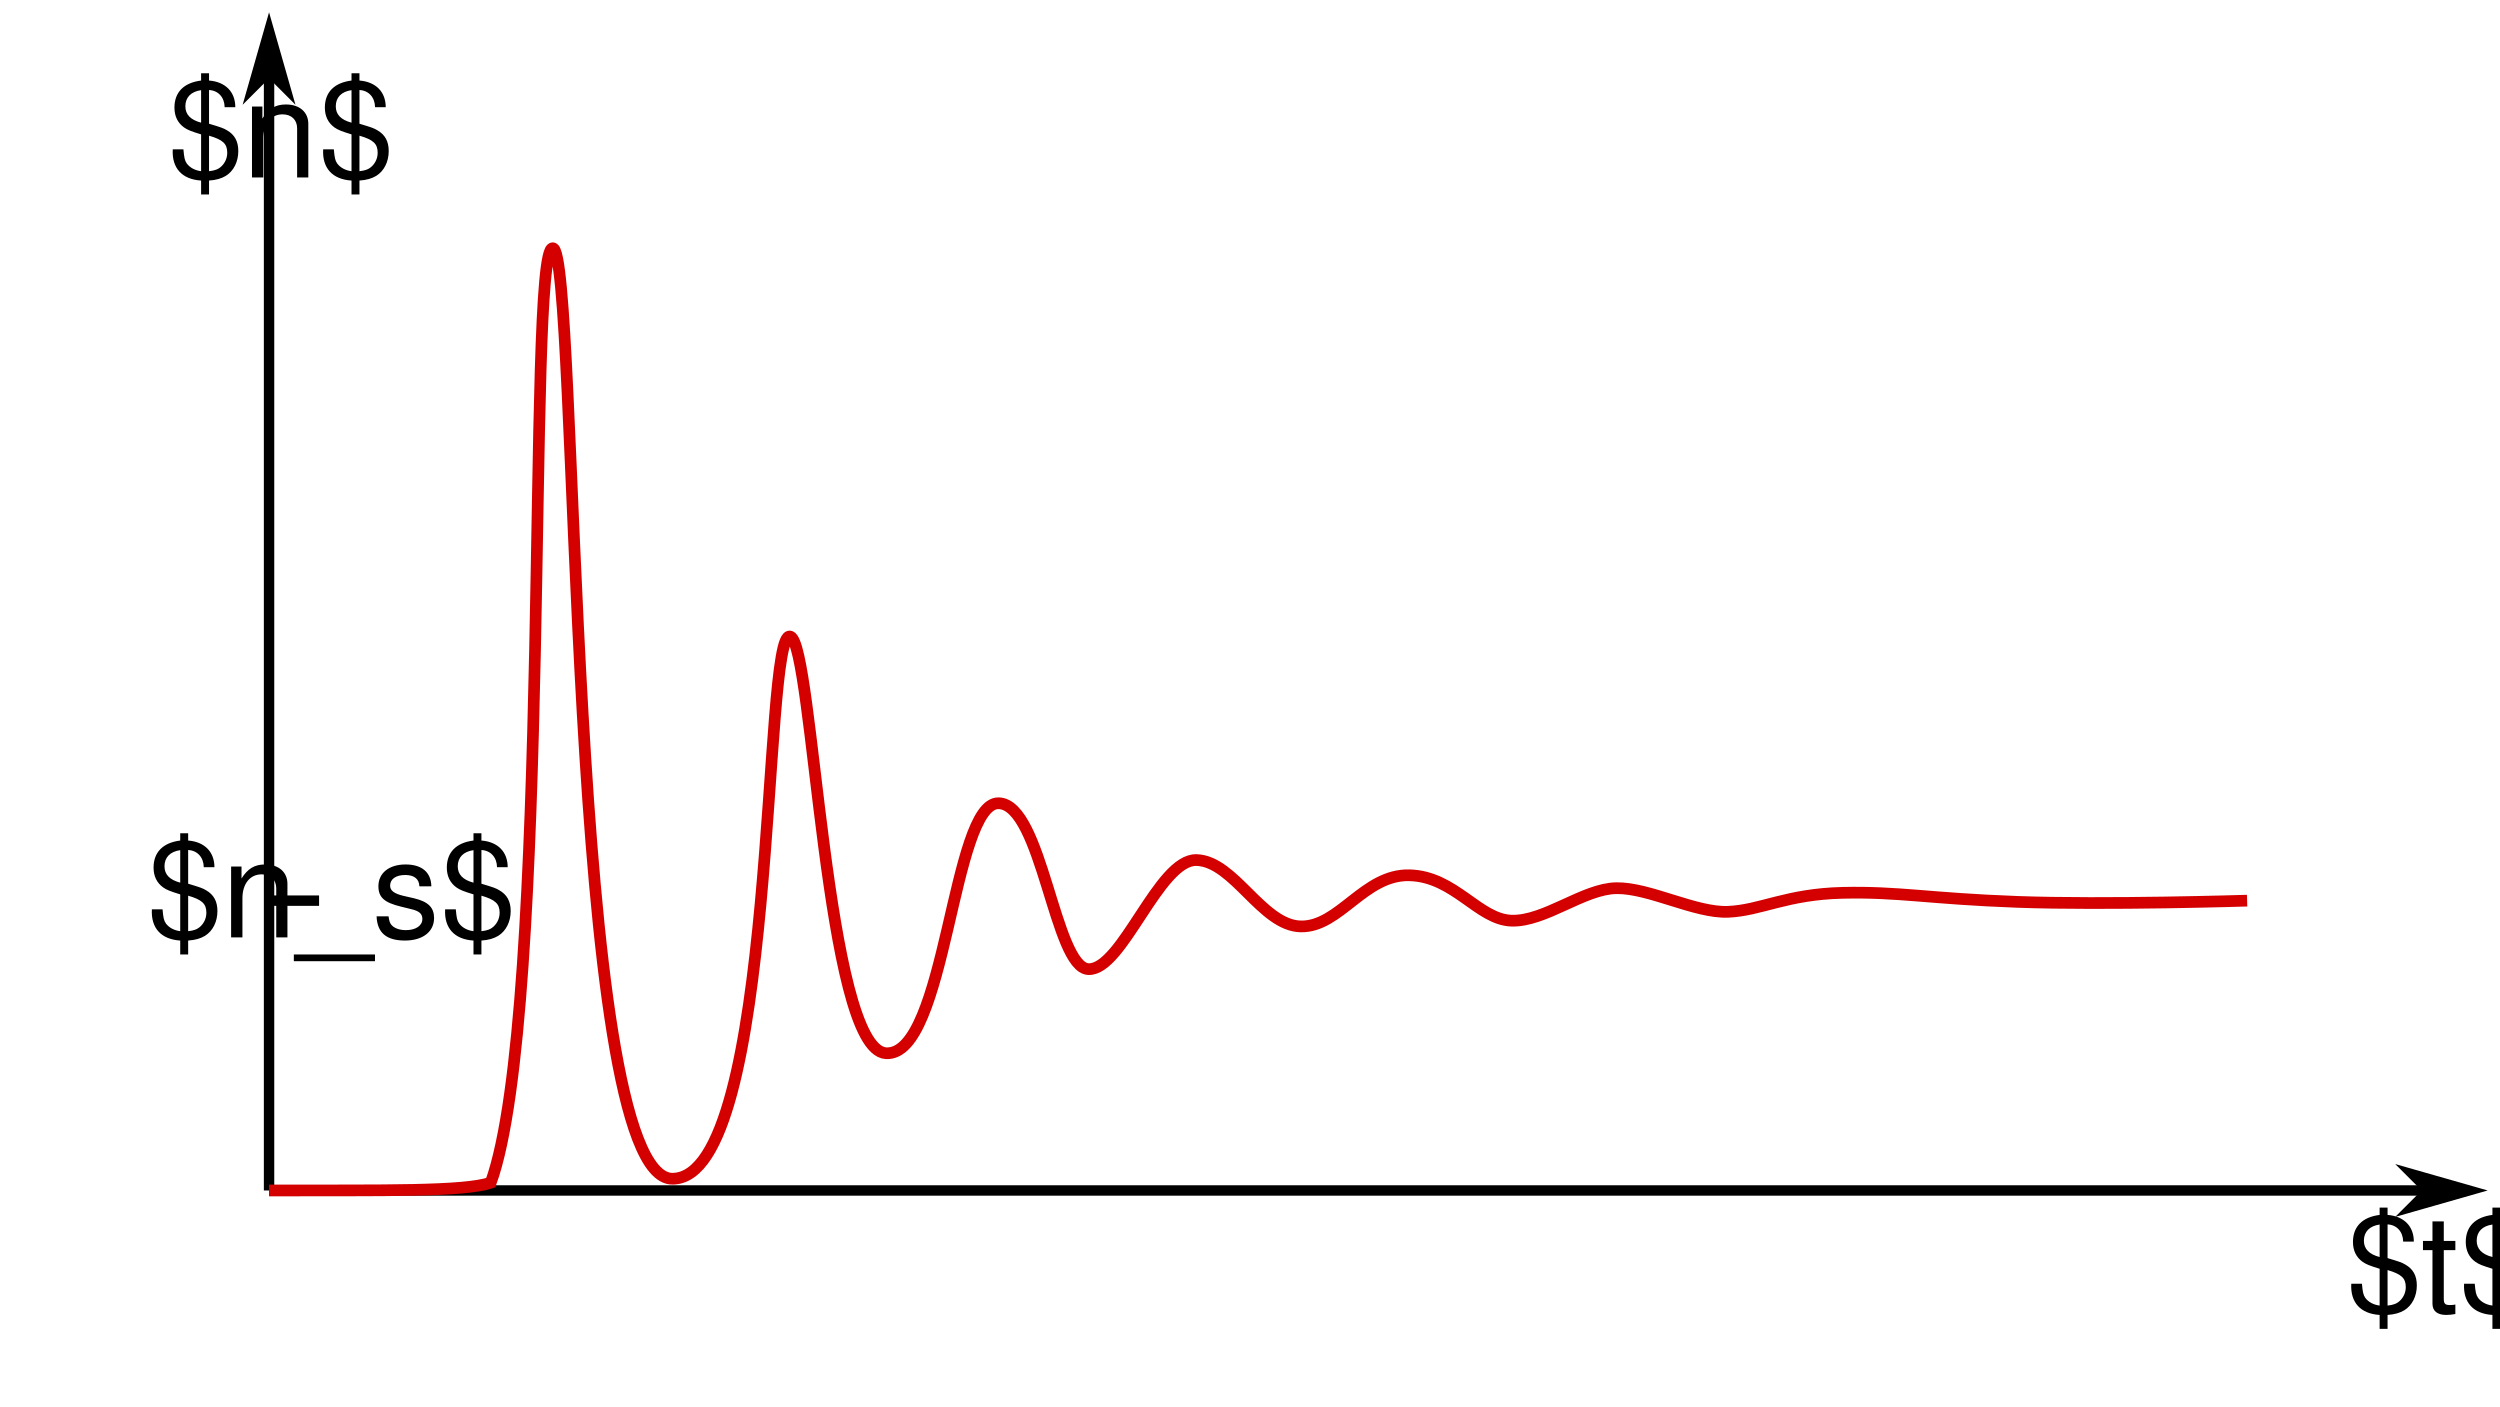
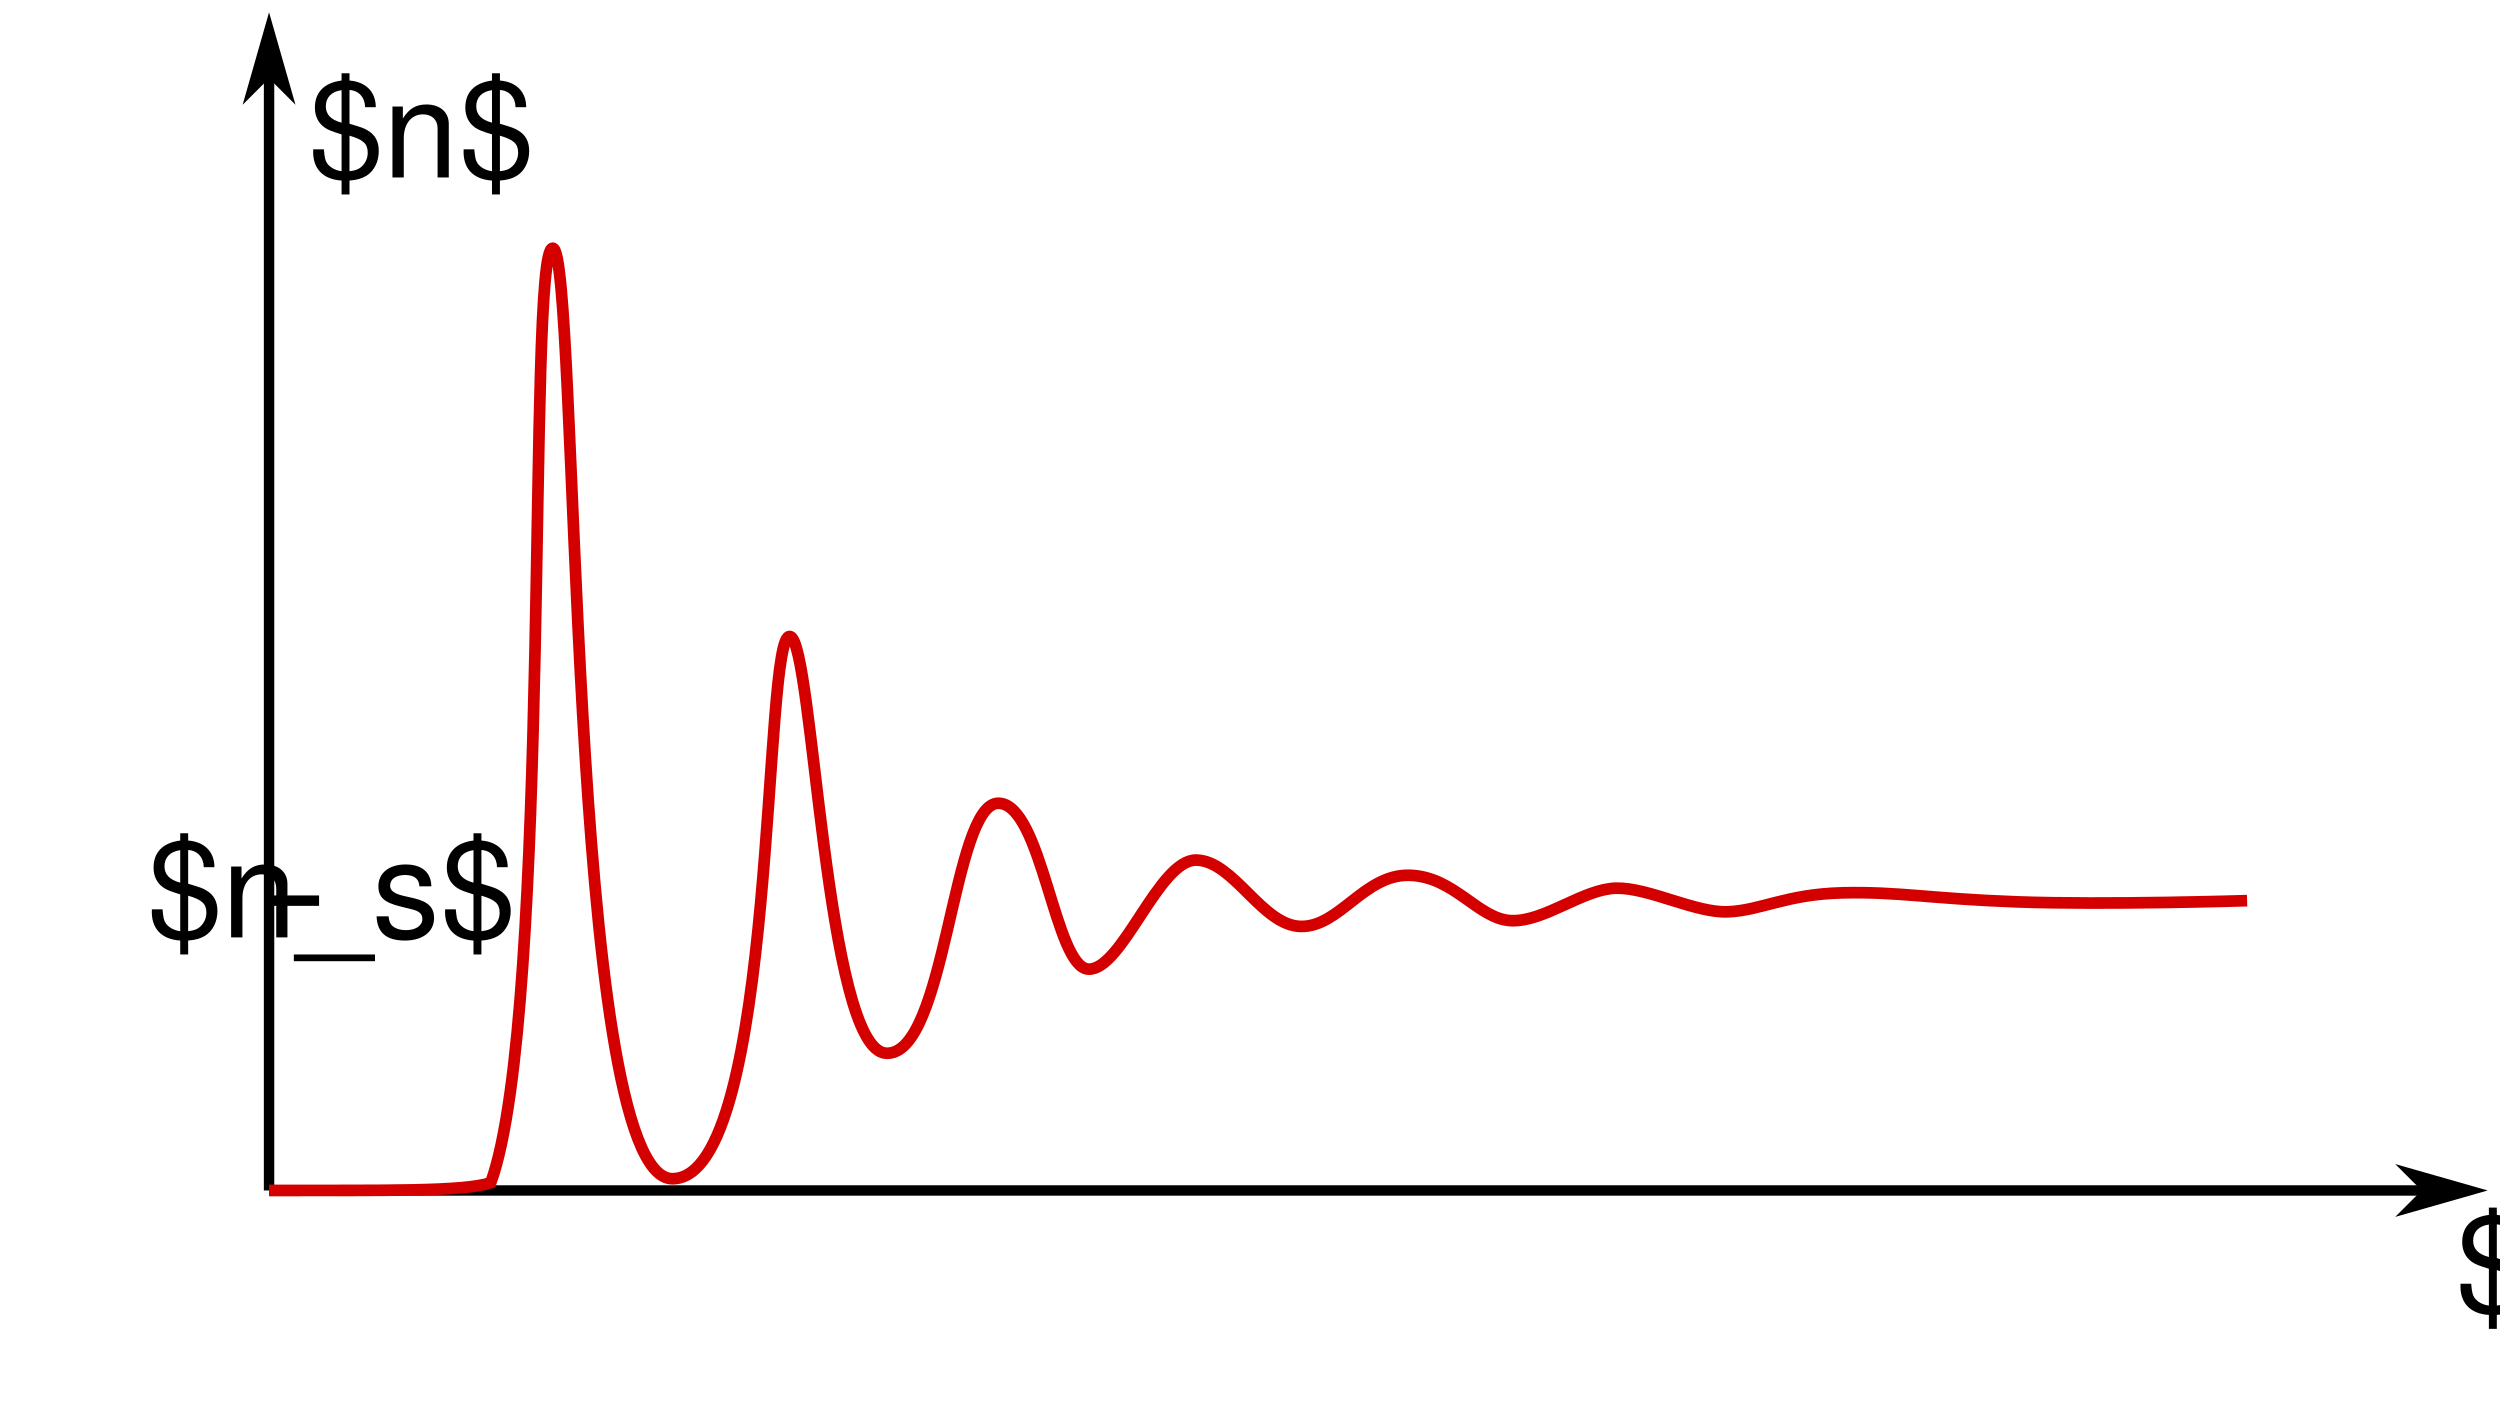
<svg xmlns="http://www.w3.org/2000/svg" width="84.761mm" height="47.7mm" viewBox="0 0 300.333 169.016" id="svg2" version="1.1">
  <defs id="defs4">
    <marker orient="auto" refY="0" refX="0" id="marker5248" style="overflow:visible">
      <path id="path5250" d="M 0,0 5,-5 -12.5,0 5,5 Z" style="fill:#000000;fill-opacity:1;fill-rule:evenodd;stroke:#000000;stroke-width:1pt;stroke-opacity:1" transform="matrix(-0.4,0,0,-0.4,-4,0)" />
    </marker>
    <marker orient="auto" refY="0" refX="0" id="Arrow1Mend" style="overflow:visible">
      <path id="path4255" d="M 0,0 5,-5 -12.5,0 5,5 Z" style="fill:#d99238;fill-opacity:1;fill-rule:evenodd;stroke:#d99238;stroke-width:1pt;stroke-opacity:1" transform="matrix(-0.4,0,0,-0.4,-4,0)" />
    </marker>
    <marker orient="auto" refY="0" refX="0" id="Arrow1Send" style="overflow:visible">
      <path id="path4178" d="M 0,0 5,-5 -12.5,0 5,5 Z" style="fill:#d40000;fill-opacity:1;fill-rule:evenodd;stroke:#d40000;stroke-width:1pt;stroke-opacity:1" transform="matrix(-0.2,0,0,-0.2,-1.2,0)" />
    </marker>
    <marker orient="auto" refY="0" refX="0" id="Arrow1Mend-5" style="overflow:visible">
      <path id="path4255-6" d="M 0,0 5,-5 -12.5,0 5,5 Z" style="fill:#d99238;fill-opacity:1;fill-rule:evenodd;stroke:#d99238;stroke-width:1pt;stroke-opacity:1" transform="matrix(-0.4,0,0,-0.4,-4,0)" />
    </marker>
    <marker orient="auto" refY="0" refX="0" id="Arrow1Mend-9" style="overflow:visible">
      <path id="path4255-1" d="M 0,0 5,-5 -12.5,0 5,5 Z" style="fill:#d99238;fill-opacity:1;fill-rule:evenodd;stroke:#d99238;stroke-width:1pt;stroke-opacity:1" transform="matrix(-0.4,0,0,-0.4,-4,0)" />
    </marker>
    <marker orient="auto" refY="0" refX="0" id="Arrow1Mend-5-2" style="overflow:visible">
      <path id="path4255-6-7" d="M 0,0 5,-5 -12.5,0 5,5 Z" style="fill:#d99238;fill-opacity:1;fill-rule:evenodd;stroke:#d99238;stroke-width:1pt;stroke-opacity:1" transform="matrix(-0.4,0,0,-0.4,-4,0)" />
    </marker>
    <marker orient="auto" refY="0" refX="0" id="Arrow1Mend-9-3" style="overflow:visible">
      <path id="path4255-1-6" d="M 0,0 5,-5 -12.5,0 5,5 Z" style="fill:#d99238;fill-opacity:1;fill-rule:evenodd;stroke:#d99238;stroke-width:1pt;stroke-opacity:1" transform="matrix(-0.4,0,0,-0.4,-4,0)" />
    </marker>
    <marker orient="auto" refY="0" refX="0" id="Arrow1Mend-5-2-0" style="overflow:visible">
      <path id="path4255-6-7-6" d="M 0,0 5,-5 -12.5,0 5,5 Z" style="fill:#d99238;fill-opacity:1;fill-rule:evenodd;stroke:#d99238;stroke-width:1pt;stroke-opacity:1" transform="matrix(-0.4,0,0,-0.4,-4,0)" />
    </marker>
    <marker orient="auto" refY="0" refX="0" id="Arrow1Mend-1" style="overflow:visible">
      <path id="path4255-8" d="M 0,0 5,-5 -12.5,0 5,5 Z" style="fill:#d99238;fill-opacity:1;fill-rule:evenodd;stroke:#d99238;stroke-width:1pt;stroke-opacity:1" transform="matrix(-0.4,0,0,-0.4,-4,0)" />
    </marker>
    <marker orient="auto" refY="0" refX="0" id="Arrow1Mend-5-7" style="overflow:visible">
      <path id="path4255-6-9" d="M 0,0 5,-5 -12.5,0 5,5 Z" style="fill:#d99238;fill-opacity:1;fill-rule:evenodd;stroke:#d99238;stroke-width:1pt;stroke-opacity:1" transform="matrix(-0.4,0,0,-0.4,-4,0)" />
    </marker>
    <marker orient="auto" refY="0" refX="0" id="Arrow1Mend-9-2" style="overflow:visible">
      <path id="path4255-1-0" d="M 0,0 5,-5 -12.5,0 5,5 Z" style="fill:#d99238;fill-opacity:1;fill-rule:evenodd;stroke:#d99238;stroke-width:1pt;stroke-opacity:1" transform="matrix(-0.4,0,0,-0.4,-4,0)" />
    </marker>
    <marker orient="auto" refY="0" refX="0" id="Arrow1Mend-5-2-2" style="overflow:visible">
      <path id="path4255-6-7-3" d="M 0,0 5,-5 -12.5,0 5,5 Z" style="fill:#d99238;fill-opacity:1;fill-rule:evenodd;stroke:#d99238;stroke-width:1pt;stroke-opacity:1" transform="matrix(-0.4,0,0,-0.4,-4,0)" />
    </marker>
    <marker orient="auto" refY="0" refX="0" id="Arrow1Mend-9-3-7" style="overflow:visible">
      <path id="path4255-1-6-5" d="M 0,0 5,-5 -12.5,0 5,5 Z" style="fill:#d99238;fill-opacity:1;fill-rule:evenodd;stroke:#d99238;stroke-width:1pt;stroke-opacity:1" transform="matrix(-0.4,0,0,-0.4,-4,0)" />
    </marker>
    <marker orient="auto" refY="0" refX="0" id="Arrow1Mend-5-2-0-9" style="overflow:visible">
      <path id="path4255-6-7-6-2" d="M 0,0 5,-5 -12.5,0 5,5 Z" style="fill:#d99238;fill-opacity:1;fill-rule:evenodd;stroke:#d99238;stroke-width:1pt;stroke-opacity:1" transform="matrix(-0.4,0,0,-0.4,-4,0)" />
    </marker>
    <marker orient="auto" refY="0" refX="0" id="marker5248-3" style="overflow:visible">
      <path id="path5250-1" d="M 0,0 5,-5 -12.5,0 5,5 Z" style="fill:#000000;fill-opacity:1;fill-rule:evenodd;stroke:#000000;stroke-width:1pt;stroke-opacity:1" transform="matrix(-0.4,0,0,-0.4,-4,0)" />
    </marker>
  </defs>
  <g id="layer1" transform="translate(-55.73223,-142.4577)">
    <text xml:space="preserve" style="font-style:normal;font-variant:normal;font-weight:normal;font-stretch:normal;line-height:0%;font-family:'Nimbus Sans L';-inkscape-font-specification:Sans;letter-spacing:0px;word-spacing:0px;fill:#000000;fill-opacity:1;stroke:none;stroke-width:1px;stroke-linecap:butt;stroke-linejoin:miter;stroke-opacity:1" x="33.434" y="161.937" id="text5411">
      <tspan id="tspan5413" x="33.434" y="161.937" style="font-size:37.5px;line-height:1.25"> </tspan>
    </text>
    <g id="g1035">
      <path id="path5246" d="m 88.054,285.474 264.07,-10e-6" style="fill:none;fill-rule:evenodd;stroke:#000000;stroke-width:1.25;stroke-linecap:butt;stroke-linejoin:miter;stroke-miterlimit:4;stroke-dasharray:none;stroke-opacity:1;marker-end:url(#marker5248)" />
      <path id="path5246-9" d="m 88.054,285.474 1e-5,-139.075" style="fill:none;fill-rule:evenodd;stroke:#000000;stroke-width:1.25;stroke-linecap:butt;stroke-linejoin:miter;stroke-miterlimit:4;stroke-dasharray:none;stroke-opacity:1;marker-end:url(#marker5248-3)" />
      <path id="path142" d="m 88.054,285.474 c 13.916,-0.034 23.404,0.157 26.636,-0.932 7.4,-20.487 4.288,-112.2 7.441,-112.265 3.153,-0.065 1.642,111.803 14.384,111.786 12.742,-0.017 10.765,-66.266 14.163,-65.129 2.761,0.924 4.216,49.625 11.489,50.052 7.273,0.427 7.919,-30.17 13.544,-30.031 5.225,0.128 6.719,19.777 10.785,19.928 4.066,0.151 8.443,-13.228 12.975,-13.103 4.532,0.125 7.851,7.872 12.52,7.972 4.669,0.1 7.606,-6.282 13.061,-6.144 5.455,0.138 8.282,5.348 12.29,5.454 4.007,0.106 8.626,-3.844 12.577,-3.904 3.951,-0.059 9.475,2.998 13.404,2.839 3.928,-0.159 7.014,-2.127 13.778,-2.281 6.764,-0.154 10.321,0.697 20.939,1.086 10.618,0.389 27.643,-0.146 27.643,-0.146" style="fill:none;fill-rule:evenodd;stroke:#d40000;stroke-width:1.406;stroke-linecap:butt;stroke-linejoin:miter;stroke-miterlimit:4;stroke-dasharray:none;stroke-opacity:1" />
      <path id="path46" d="M 94.063,250.656 H 87.9" style="fill:none;fill-rule:evenodd;stroke:#000000;stroke-width:1.25;stroke-linecap:butt;stroke-linejoin:miter;stroke-miterlimit:4;stroke-dasharray:none;stroke-opacity:1" />
    </g>
-     <text xml:space="preserve" style="font-style:normal;font-variant:normal;font-weight:normal;font-stretch:normal;line-height:0%;font-family:'Nimbus Sans L';-inkscape-font-specification:Sans;letter-spacing:0px;word-spacing:0px;fill:#000000;fill-opacity:1;stroke:none;stroke-width:1px;stroke-linecap:butt;stroke-linejoin:miter;stroke-opacity:1" x="75.828" y="163.774" id="text6089">
-       <tspan id="tspan6091" x="75.828" y="163.774" style="font-size:16.25px;line-height:1.25">$n$</tspan>
+     <text xml:space="preserve" style="font-style:normal;font-variant:normal;font-weight:normal;font-stretch:normal;line-height:0%;font-family:'Nimbus Sans L';-inkscape-font-specification:Sans;letter-spacing:0px;word-spacing:0px;fill:#000000;fill-opacity:1;stroke:none;stroke-width:1px;stroke-linecap:butt;stroke-linejoin:miter;stroke-opacity:1" x="92.703" y="163.774" id="text6089">
+       <tspan id="tspan6091" x="92.703" y="163.774" style="font-size:16.25px;line-height:1.25">$n$</tspan>
    </text>
-     <text xml:space="preserve" style="font-style:normal;font-variant:normal;font-weight:normal;font-stretch:normal;line-height:0%;font-family:'Nimbus Sans L';-inkscape-font-specification:Sans;letter-spacing:0px;word-spacing:0px;fill:#000000;fill-opacity:1;stroke:none;stroke-width:1px;stroke-linecap:butt;stroke-linejoin:miter;stroke-opacity:1" x="337.543" y="300.051" id="text6089-4">
-       <tspan id="tspan6091-7" x="337.543" y="300.051" style="font-size:16.25px;line-height:1.25">$t$</tspan>
+     <text xml:space="preserve" style="font-style:normal;font-variant:normal;font-weight:normal;font-stretch:normal;line-height:0%;font-family:'Nimbus Sans L';-inkscape-font-specification:Sans;letter-spacing:0px;word-spacing:0px;fill:#000000;fill-opacity:1;stroke:none;stroke-width:1px;stroke-linecap:butt;stroke-linejoin:miter;stroke-opacity:1" x="350.668" y="300.051" id="text6089-4">
+       <tspan id="tspan6091-7" x="350.668" y="300.051" style="font-size:16.25px;line-height:1.25">$t$</tspan>
    </text>
    <text xml:space="preserve" style="font-style:normal;font-variant:normal;font-weight:normal;font-stretch:normal;font-size:12px;line-height:0%;font-family:'Nimbus Sans L';-inkscape-font-specification:Sans;letter-spacing:0px;word-spacing:0px;fill:#000000;fill-opacity:1;stroke:none;stroke-width:1px;stroke-linecap:butt;stroke-linejoin:miter;stroke-opacity:1" x="73.319" y="255.073" id="text6089-3">
      <tspan id="tspan6091-6" x="73.319" y="255.073" style="font-size:16.25px;line-height:1.25;stroke-width:1px">$n_s$</tspan>
    </text>
  </g>
</svg>
